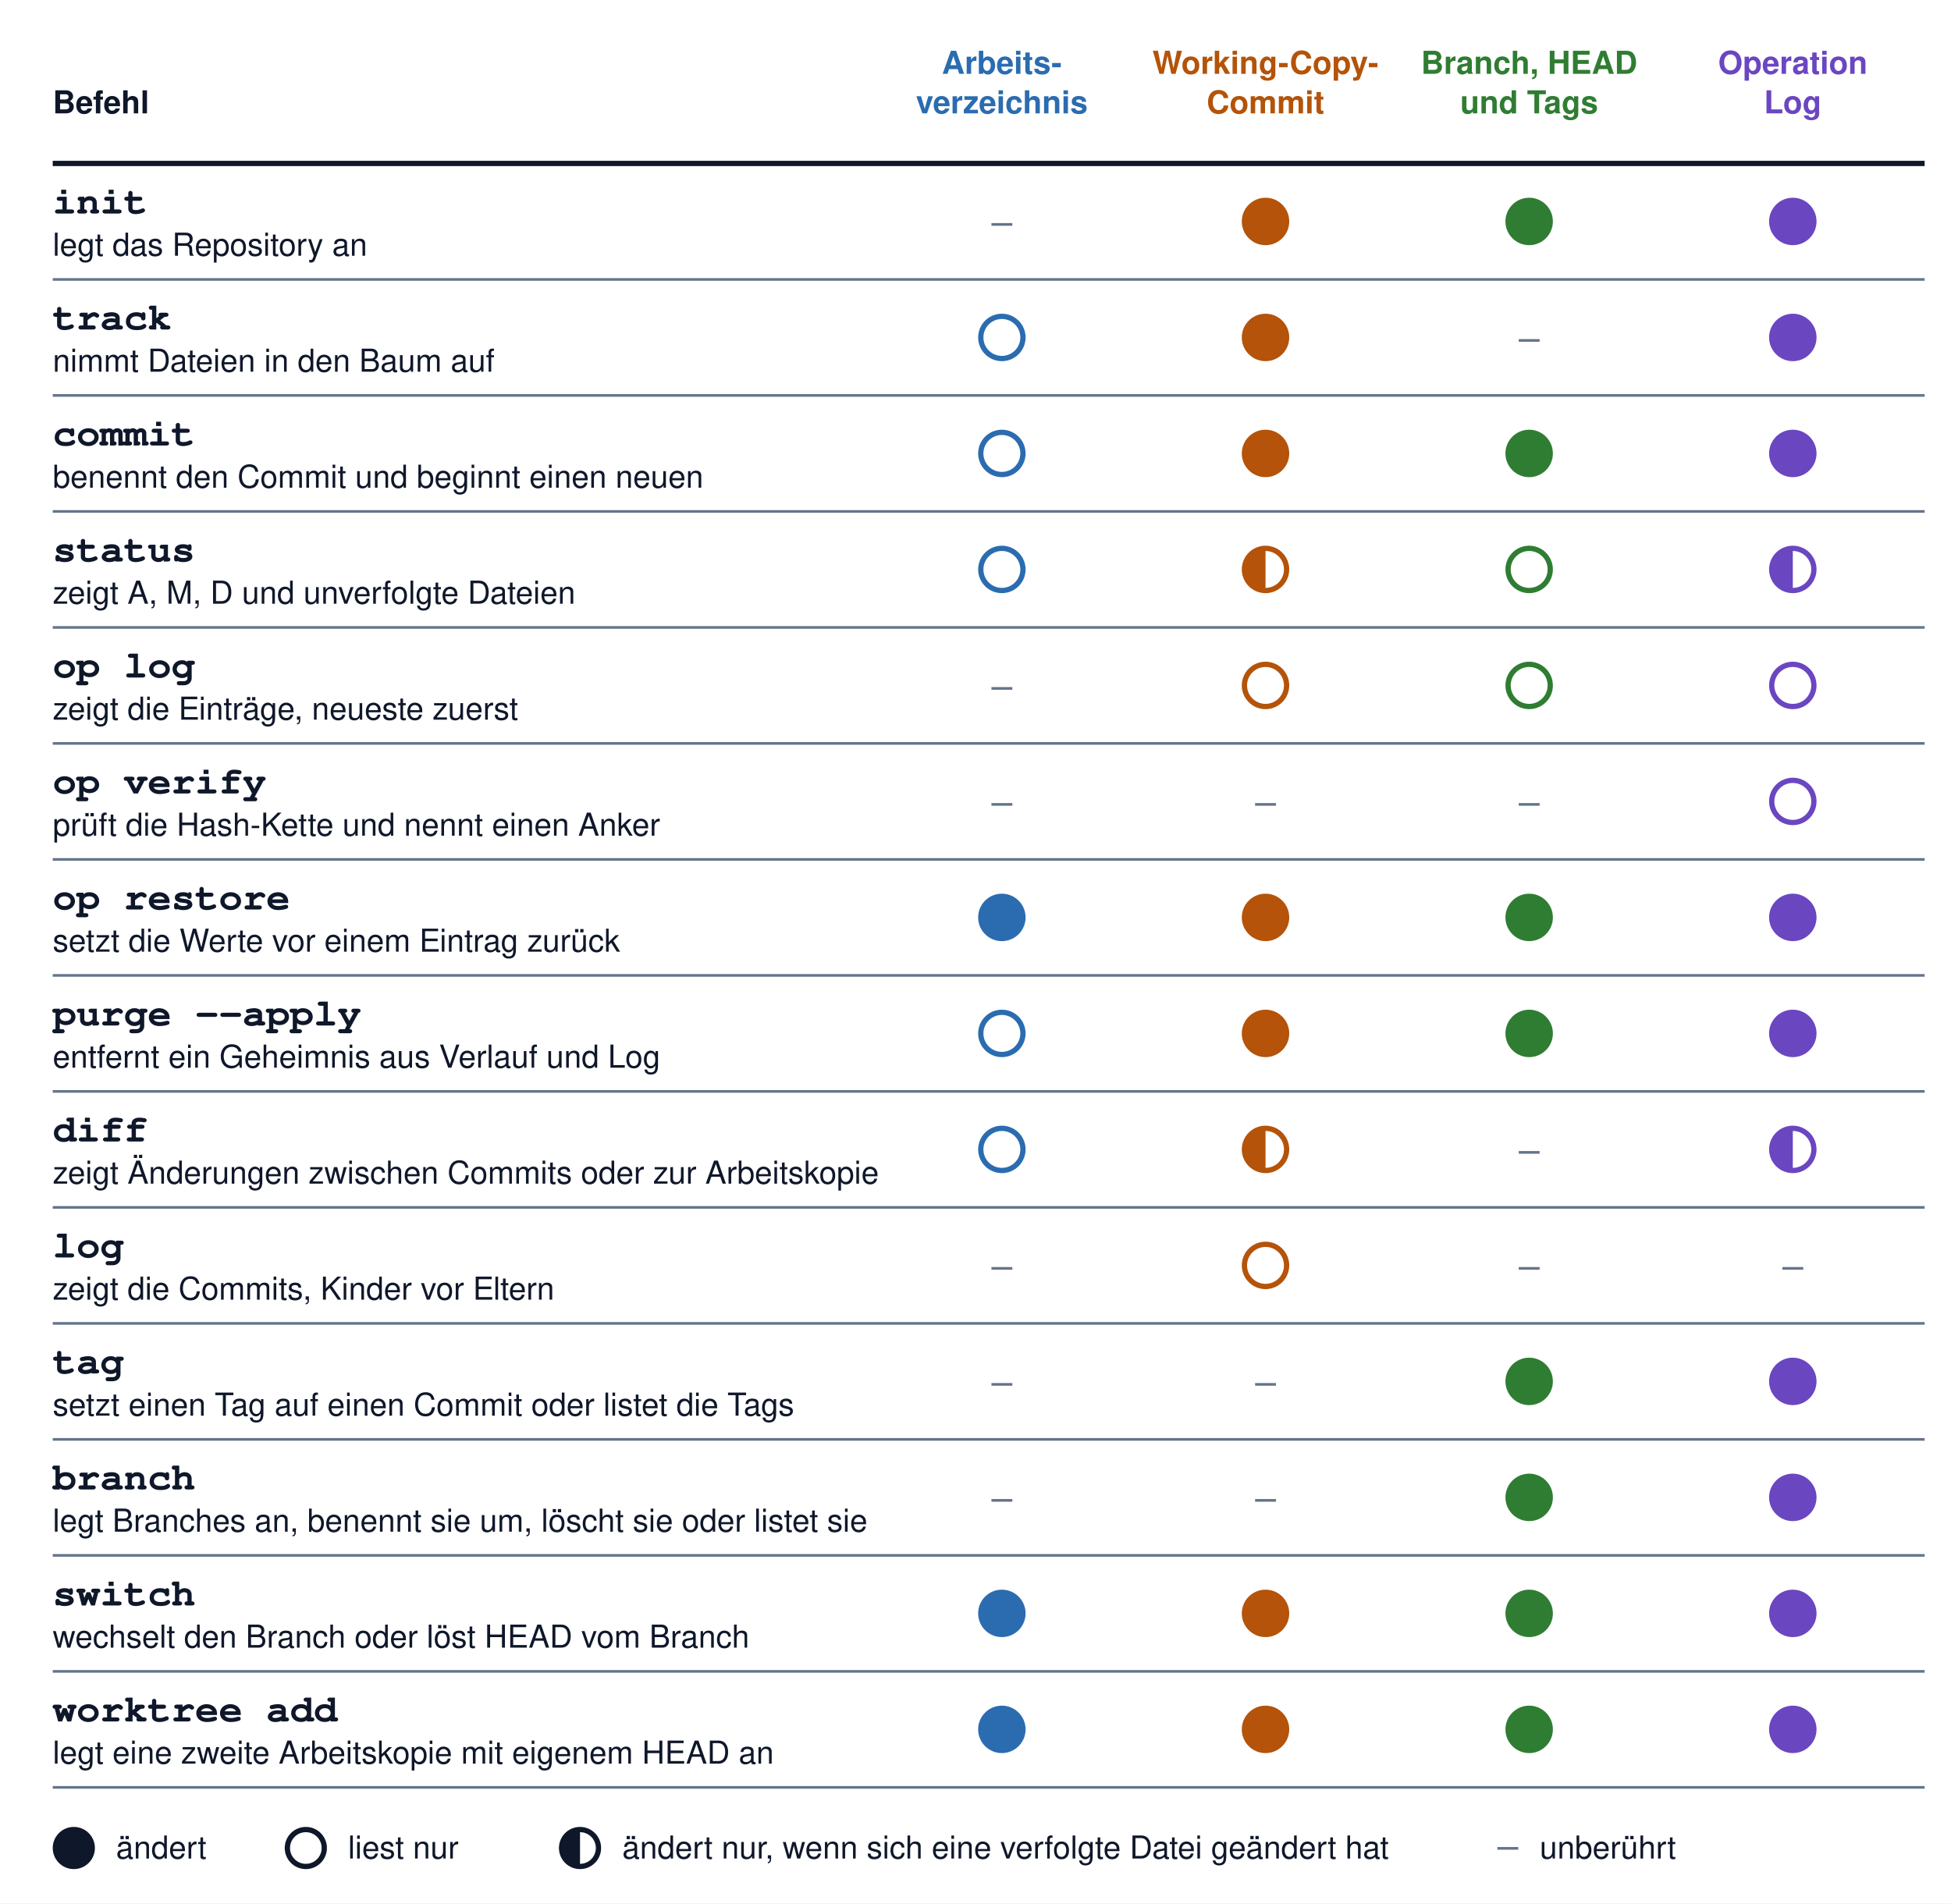
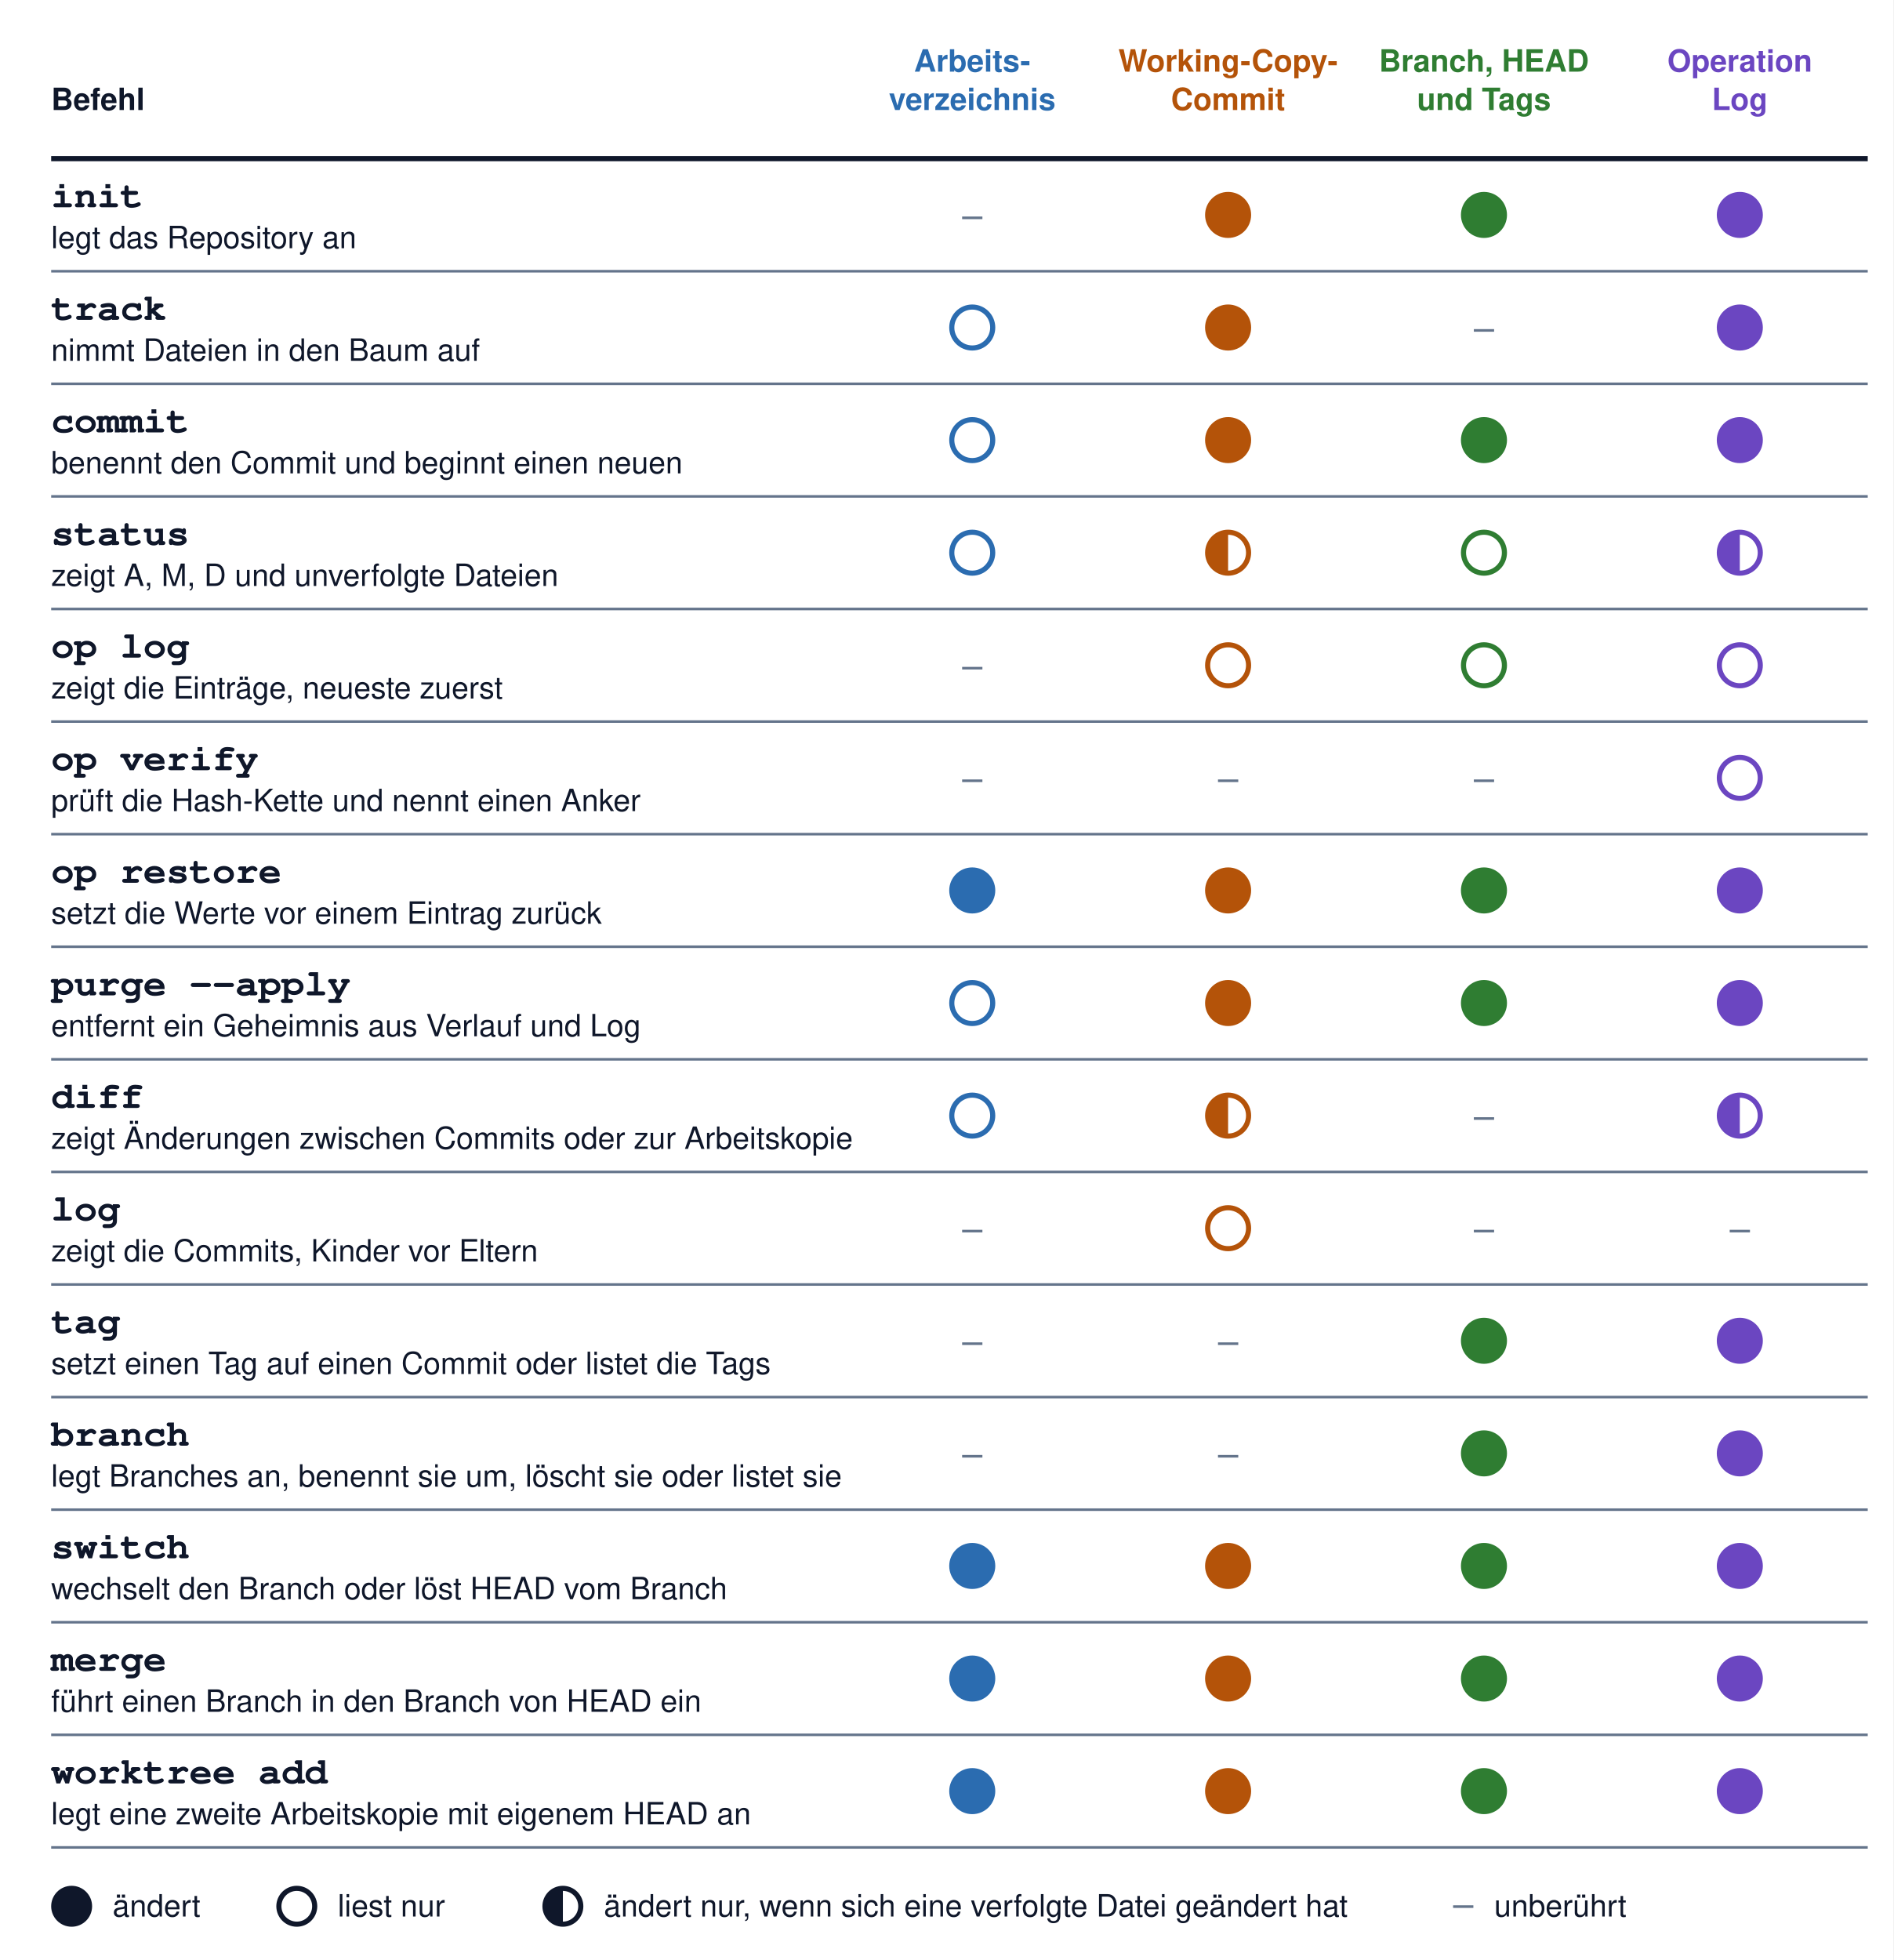
- <svg xmlns="http://www.w3.org/2000/svg" viewBox="0 0 740 722" font-family="Helvetica, Arial, sans-serif">
-   <rect x="0" y="0" width="740" height="722" fill="#FFFFFF" />
+ <svg xmlns="http://www.w3.org/2000/svg" viewBox="0 0 740 766" font-family="Helvetica, Arial, sans-serif">
+   <rect x="0" y="0" width="740" height="766" fill="#FFFFFF" />
  <g font-size="12" font-weight="bold" text-anchor="middle">
    <text x="380" y="28" fill="#2B6CB0">Arbeits-</text>
    <text x="380" y="43" fill="#2B6CB0">verzeichnis</text>
    <text x="480" y="28" fill="#B45309">Working-Copy-</text>
    <text x="480" y="43" fill="#B45309">Commit</text>
    <text x="580" y="28" fill="#2F7D32">Branch, HEAD</text>
    <text x="580" y="43" fill="#2F7D32">und Tags</text>
    <text x="680" y="28" fill="#6B46C1">Operation</text>
    <text x="680" y="43" fill="#6B46C1">Log</text>
  </g>
  <text x="20" y="43" font-size="12" font-weight="bold" fill="#0F172A">Befehl</text>
  <line x1="20" y1="62" x2="730" y2="62" stroke="#0F172A" stroke-width="2" />
  <g stroke="#64748B" stroke-width="1">
    <line x1="20" y1="106" x2="730" y2="106" />
    <line x1="20" y1="150" x2="730" y2="150" />
    <line x1="20" y1="194" x2="730" y2="194" />
    <line x1="20" y1="238" x2="730" y2="238" />
    <line x1="20" y1="282" x2="730" y2="282" />
    <line x1="20" y1="326" x2="730" y2="326" />
    <line x1="20" y1="370" x2="730" y2="370" />
    <line x1="20" y1="414" x2="730" y2="414" />
    <line x1="20" y1="458" x2="730" y2="458" />
    <line x1="20" y1="502" x2="730" y2="502" />
    <line x1="20" y1="546" x2="730" y2="546" />
    <line x1="20" y1="590" x2="730" y2="590" />
    <line x1="20" y1="634" x2="730" y2="634" />
    <line x1="20" y1="678" x2="730" y2="678" />
+     <line x1="20" y1="722" x2="730" y2="722" />
  </g>
  <g fill="#0F172A">
    <text x="20" y="81" font-family="Courier, monospace" font-size="15" font-weight="bold">init</text>
    <text x="20" y="125" font-family="Courier, monospace" font-size="15" font-weight="bold">track</text>
    <text x="20" y="169" font-family="Courier, monospace" font-size="15" font-weight="bold">commit</text>
    <text x="20" y="213" font-family="Courier, monospace" font-size="15" font-weight="bold">status</text>
    <text x="20" y="257" font-family="Courier, monospace" font-size="15" font-weight="bold">op log</text>
    <text x="20" y="301" font-family="Courier, monospace" font-size="15" font-weight="bold">op verify</text>
    <text x="20" y="345" font-family="Courier, monospace" font-size="15" font-weight="bold">op restore</text>
    <text x="20" y="389" font-family="Courier, monospace" font-size="15" font-weight="bold">purge --apply</text>
    <text x="20" y="433" font-family="Courier, monospace" font-size="15" font-weight="bold">diff</text>
    <text x="20" y="477" font-family="Courier, monospace" font-size="15" font-weight="bold">log</text>
    <text x="20" y="521" font-family="Courier, monospace" font-size="15" font-weight="bold">tag</text>
    <text x="20" y="565" font-family="Courier, monospace" font-size="15" font-weight="bold">branch</text>
    <text x="20" y="609" font-family="Courier, monospace" font-size="15" font-weight="bold">switch</text>
-     <text x="20" y="653" font-family="Courier, monospace" font-size="15" font-weight="bold">worktree add</text>
+     <text x="20" y="653" font-family="Courier, monospace" font-size="15" font-weight="bold">merge</text>
+     <text x="20" y="697" font-family="Courier, monospace" font-size="15" font-weight="bold">worktree add</text>
  </g>
  <g fill="#0F172A" font-size="12">
    <text x="20" y="97">legt das Repository an</text>
    <text x="20" y="141">nimmt Dateien in den Baum auf</text>
    <text x="20" y="185">benennt den Commit und beginnt einen neuen</text>
    <text x="20" y="229">zeigt A, M, D und unverfolgte Dateien</text>
    <text x="20" y="273">zeigt die Einträge, neueste zuerst</text>
    <text x="20" y="317">prüft die Hash-Kette und nennt einen Anker</text>
    <text x="20" y="361">setzt die Werte vor einem Eintrag zurück</text>
    <text x="20" y="405">entfernt ein Geheimnis aus Verlauf und Log</text>
    <text x="20" y="449">zeigt Änderungen zwischen Commits oder zur Arbeitskopie</text>
    <text x="20" y="493">zeigt die Commits, Kinder vor Eltern</text>
    <text x="20" y="537">setzt einen Tag auf einen Commit oder listet die Tags</text>
    <text x="20" y="581">legt Branches an, benennt sie um, löscht sie oder listet sie</text>
    <text x="20" y="625">wechselt den Branch oder löst HEAD vom Branch</text>
-     <text x="20" y="669">legt eine zweite Arbeitskopie mit eigenem HEAD an</text>
+     <text x="20" y="669">führt einen Branch in den Branch von HEAD ein</text>
+     <text x="20" y="713">legt eine zweite Arbeitskopie mit eigenem HEAD an</text>
  </g>
  <circle cx="480" cy="84" r="9" fill="#B45309" />
  <circle cx="580" cy="84" r="9" fill="#2F7D32" />
  <circle cx="680" cy="84" r="9" fill="#6B46C1" />
  <text x="380" y="89" font-size="14" fill="#64748B" text-anchor="middle">–</text>
  <circle cx="380" cy="128" r="8" fill="none" stroke="#2B6CB0" stroke-width="2" />
  <circle cx="480" cy="128" r="9" fill="#B45309" />
  <text x="580" y="133" font-size="14" fill="#64748B" text-anchor="middle">–</text>
  <circle cx="680" cy="128" r="9" fill="#6B46C1" />
  <circle cx="380" cy="172" r="8" fill="none" stroke="#2B6CB0" stroke-width="2" />
  <circle cx="480" cy="172" r="9" fill="#B45309" />
  <circle cx="580" cy="172" r="9" fill="#2F7D32" />
  <circle cx="680" cy="172" r="9" fill="#6B46C1" />
  <circle cx="380" cy="216" r="8" fill="none" stroke="#2B6CB0" stroke-width="2" />
  <circle cx="480" cy="216" r="8" fill="none" stroke="#B45309" stroke-width="2" />
  <path d="M480,208 A8,8 0 0 0 480,224 Z" fill="#B45309" />
  <circle cx="580" cy="216" r="8" fill="none" stroke="#2F7D32" stroke-width="2" />
  <circle cx="680" cy="216" r="8" fill="none" stroke="#6B46C1" stroke-width="2" />
  <path d="M680,208 A8,8 0 0 0 680,224 Z" fill="#6B46C1" />
  <text x="380" y="265" font-size="14" fill="#64748B" text-anchor="middle">–</text>
  <circle cx="480" cy="260" r="8" fill="none" stroke="#B45309" stroke-width="2" />
  <circle cx="580" cy="260" r="8" fill="none" stroke="#2F7D32" stroke-width="2" />
  <circle cx="680" cy="260" r="8" fill="none" stroke="#6B46C1" stroke-width="2" />
  <text x="380" y="309" font-size="14" fill="#64748B" text-anchor="middle">–</text>
  <text x="480" y="309" font-size="14" fill="#64748B" text-anchor="middle">–</text>
  <text x="580" y="309" font-size="14" fill="#64748B" text-anchor="middle">–</text>
  <circle cx="680" cy="304" r="8" fill="none" stroke="#6B46C1" stroke-width="2" />
  <circle cx="380" cy="348" r="9" fill="#2B6CB0" />
  <circle cx="480" cy="348" r="9" fill="#B45309" />
  <circle cx="580" cy="348" r="9" fill="#2F7D32" />
  <circle cx="680" cy="348" r="9" fill="#6B46C1" />
  <circle cx="380" cy="392" r="8" fill="none" stroke="#2B6CB0" stroke-width="2" />
  <circle cx="480" cy="392" r="9" fill="#B45309" />
  <circle cx="580" cy="392" r="9" fill="#2F7D32" />
  <circle cx="680" cy="392" r="9" fill="#6B46C1" />
  <circle cx="380" cy="436" r="8" fill="none" stroke="#2B6CB0" stroke-width="2" />
  <circle cx="480" cy="436" r="8" fill="none" stroke="#B45309" stroke-width="2" />
  <path d="M480,428 A8,8 0 0 0 480,444 Z" fill="#B45309" />
  <text x="580" y="441" font-size="14" fill="#64748B" text-anchor="middle">–</text>
  <circle cx="680" cy="436" r="8" fill="none" stroke="#6B46C1" stroke-width="2" />
  <path d="M680,428 A8,8 0 0 0 680,444 Z" fill="#6B46C1" />
  <text x="380" y="485" font-size="14" fill="#64748B" text-anchor="middle">–</text>
  <circle cx="480" cy="480" r="8" fill="none" stroke="#B45309" stroke-width="2" />
  <text x="580" y="485" font-size="14" fill="#64748B" text-anchor="middle">–</text>
  <text x="680" y="485" font-size="14" fill="#64748B" text-anchor="middle">–</text>
  <text x="380" y="529" font-size="14" fill="#64748B" text-anchor="middle">–</text>
  <text x="480" y="529" font-size="14" fill="#64748B" text-anchor="middle">–</text>
  <circle cx="580" cy="524" r="9" fill="#2F7D32" />
  <circle cx="680" cy="524" r="9" fill="#6B46C1" />
  <text x="380" y="573" font-size="14" fill="#64748B" text-anchor="middle">–</text>
  <text x="480" y="573" font-size="14" fill="#64748B" text-anchor="middle">–</text>
  <circle cx="580" cy="568" r="9" fill="#2F7D32" />
  <circle cx="680" cy="568" r="9" fill="#6B46C1" />
  <circle cx="380" cy="612" r="9" fill="#2B6CB0" />
  <circle cx="480" cy="612" r="9" fill="#B45309" />
  <circle cx="580" cy="612" r="9" fill="#2F7D32" />
  <circle cx="680" cy="612" r="9" fill="#6B46C1" />
  <circle cx="380" cy="656" r="9" fill="#2B6CB0" />
  <circle cx="480" cy="656" r="9" fill="#B45309" />
  <circle cx="580" cy="656" r="9" fill="#2F7D32" />
  <circle cx="680" cy="656" r="9" fill="#6B46C1" />
+   <circle cx="380" cy="700" r="9" fill="#2B6CB0" />
+   <circle cx="480" cy="700" r="9" fill="#B45309" />
+   <circle cx="580" cy="700" r="9" fill="#2F7D32" />
+   <circle cx="680" cy="700" r="9" fill="#6B46C1" />
  <g fill="#0F172A" font-size="12">
-     <circle cx="28" cy="701" r="8" fill="#0F172A" />
-     <text x="44" y="705">ändert</text>
-     <circle cx="116" cy="701" r="7" fill="none" stroke="#0F172A" stroke-width="2" />
-     <text x="132" y="705">liest nur</text>
-     <circle cx="220" cy="701" r="7" fill="none" stroke="#0F172A" stroke-width="2" />
-     <path d="M220,694 A7,7 0 0 0 220,708 Z" fill="#0F172A" />
-     <text x="236" y="705">ändert nur, wenn sich eine verfolgte Datei geändert hat</text>
-     <text x="568" y="705" font-size="14" fill="#64748B">–</text>
-     <text x="584" y="705">unberührt</text>
+     <circle cx="28" cy="745" r="8" fill="#0F172A" />
+     <text x="44" y="749">ändert</text>
+     <circle cx="116" cy="745" r="7" fill="none" stroke="#0F172A" stroke-width="2" />
+     <text x="132" y="749">liest nur</text>
+     <circle cx="220" cy="745" r="7" fill="none" stroke="#0F172A" stroke-width="2" />
+     <path d="M220,738 A7,7 0 0 0 220,752 Z" fill="#0F172A" />
+     <text x="236" y="749">ändert nur, wenn sich eine verfolgte Datei geändert hat</text>
+     <text x="568" y="749" font-size="14" fill="#64748B">–</text>
+     <text x="584" y="749">unberührt</text>
  </g>
</svg>
